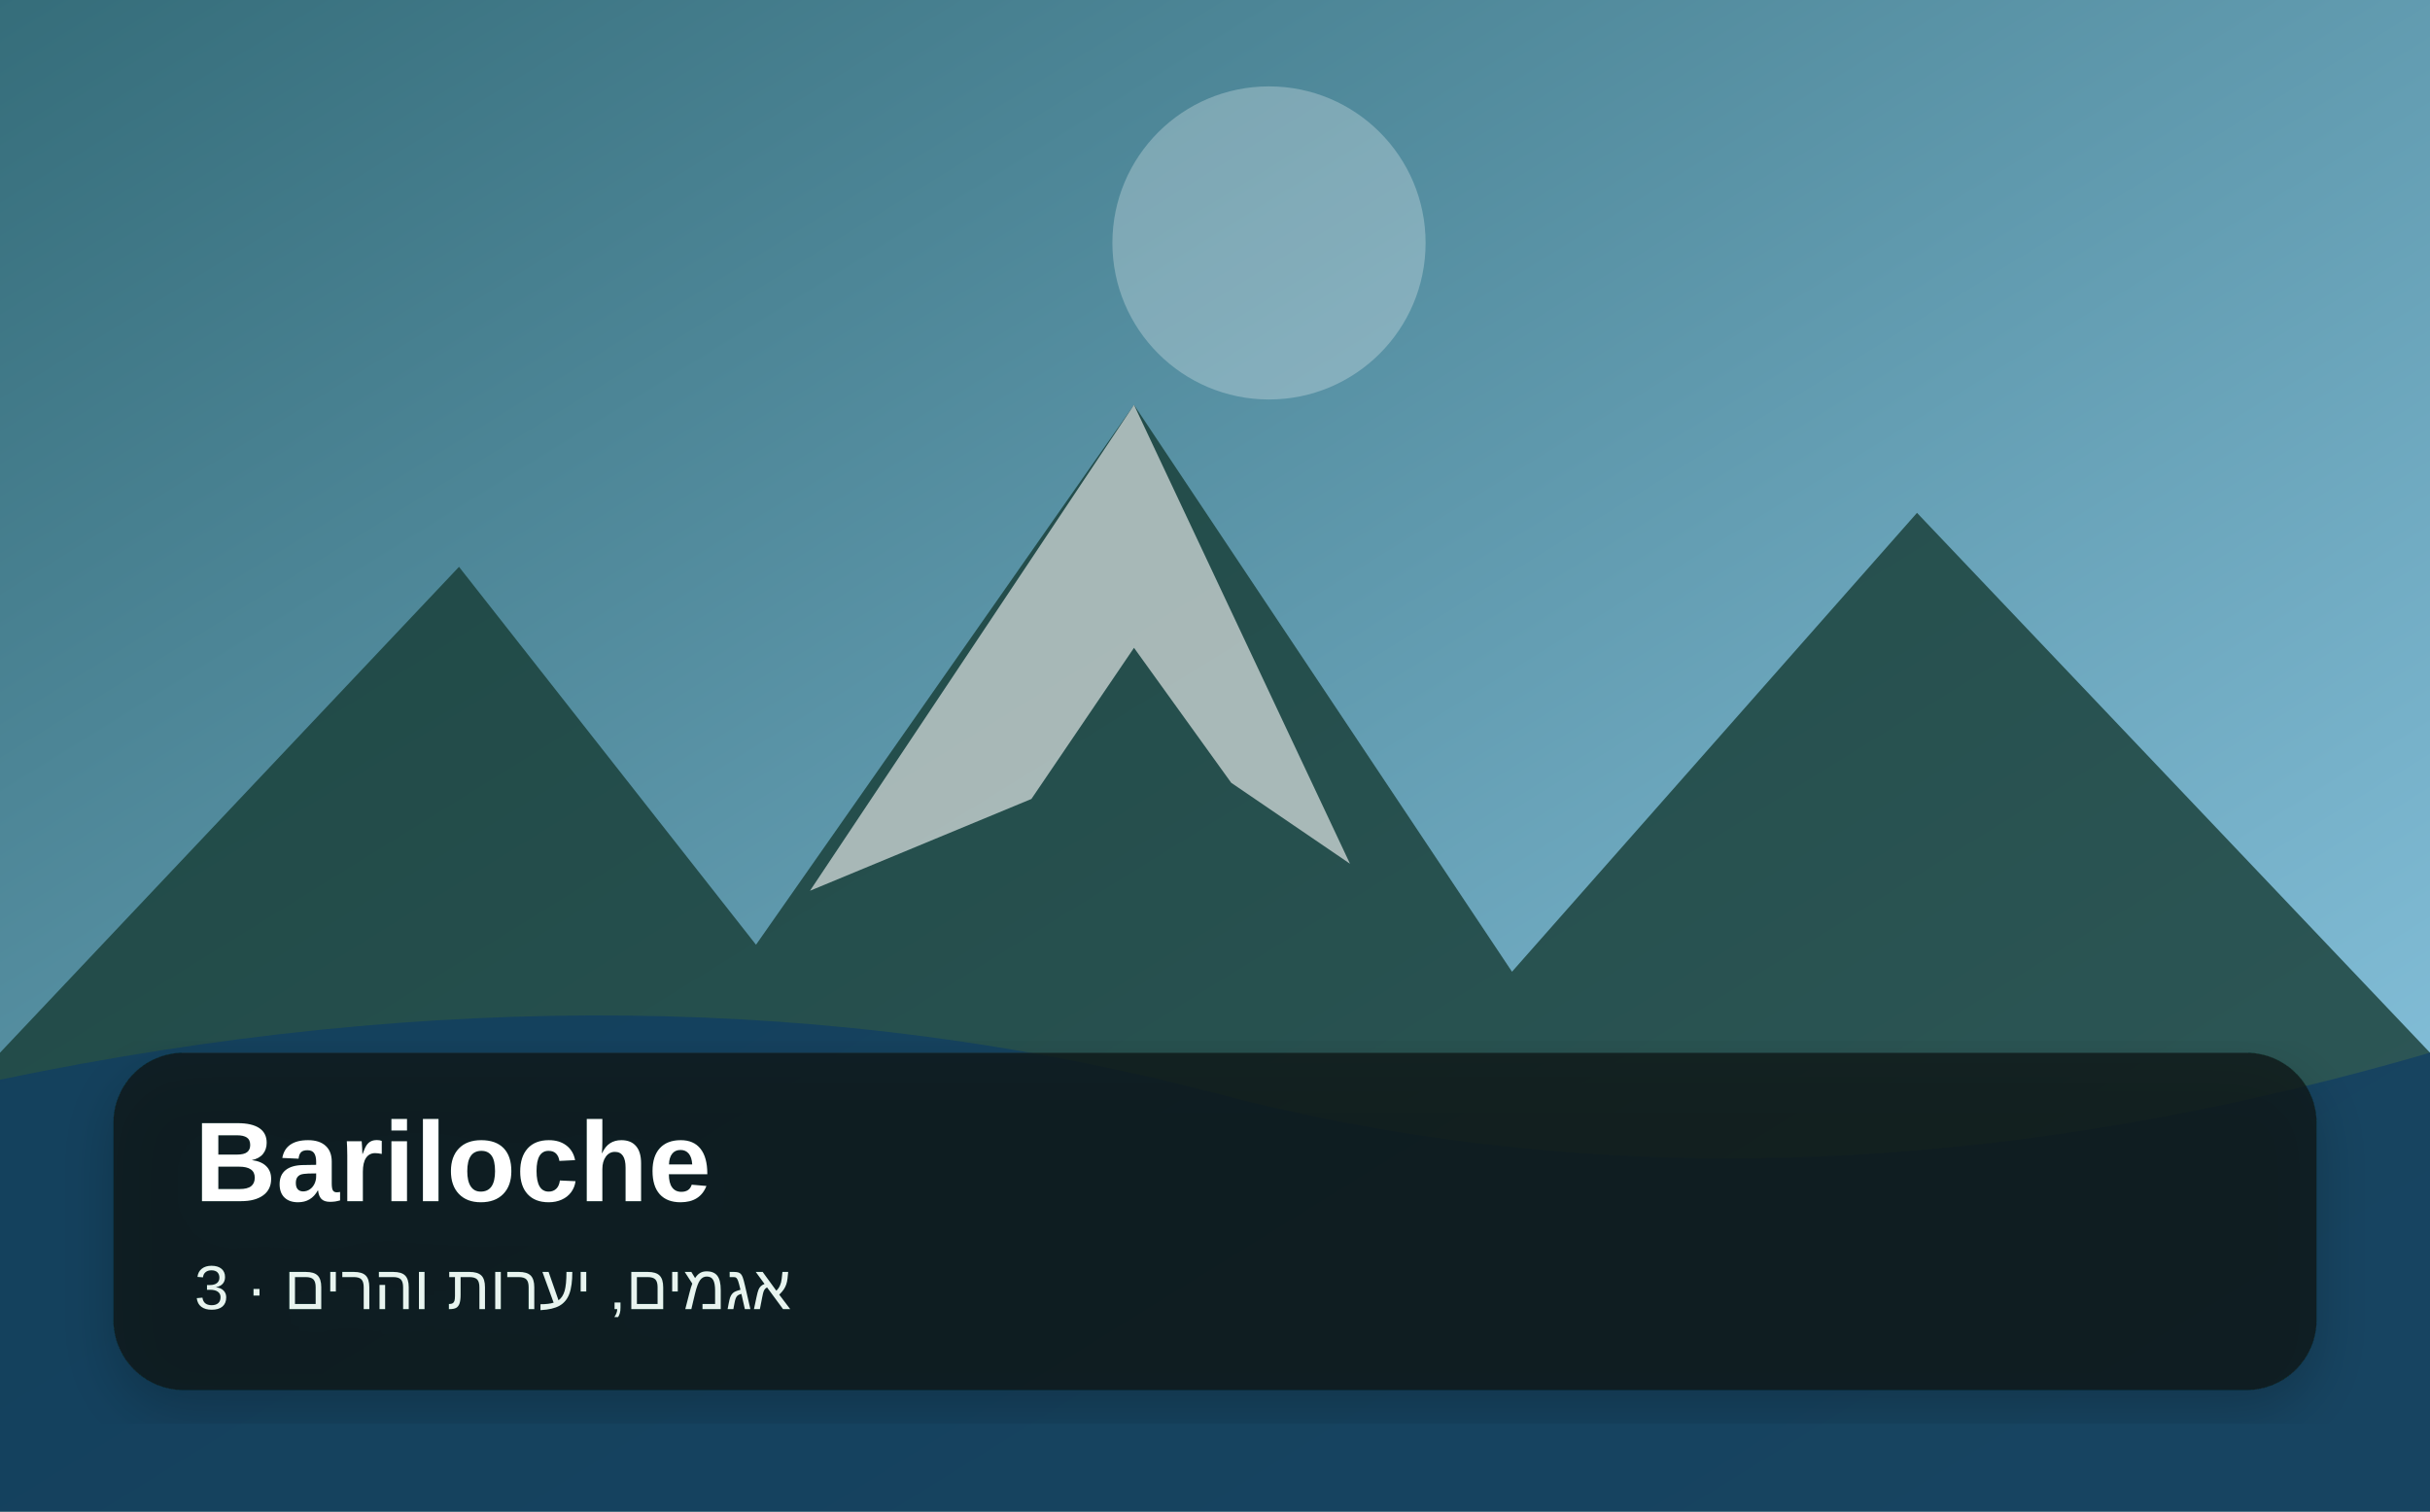
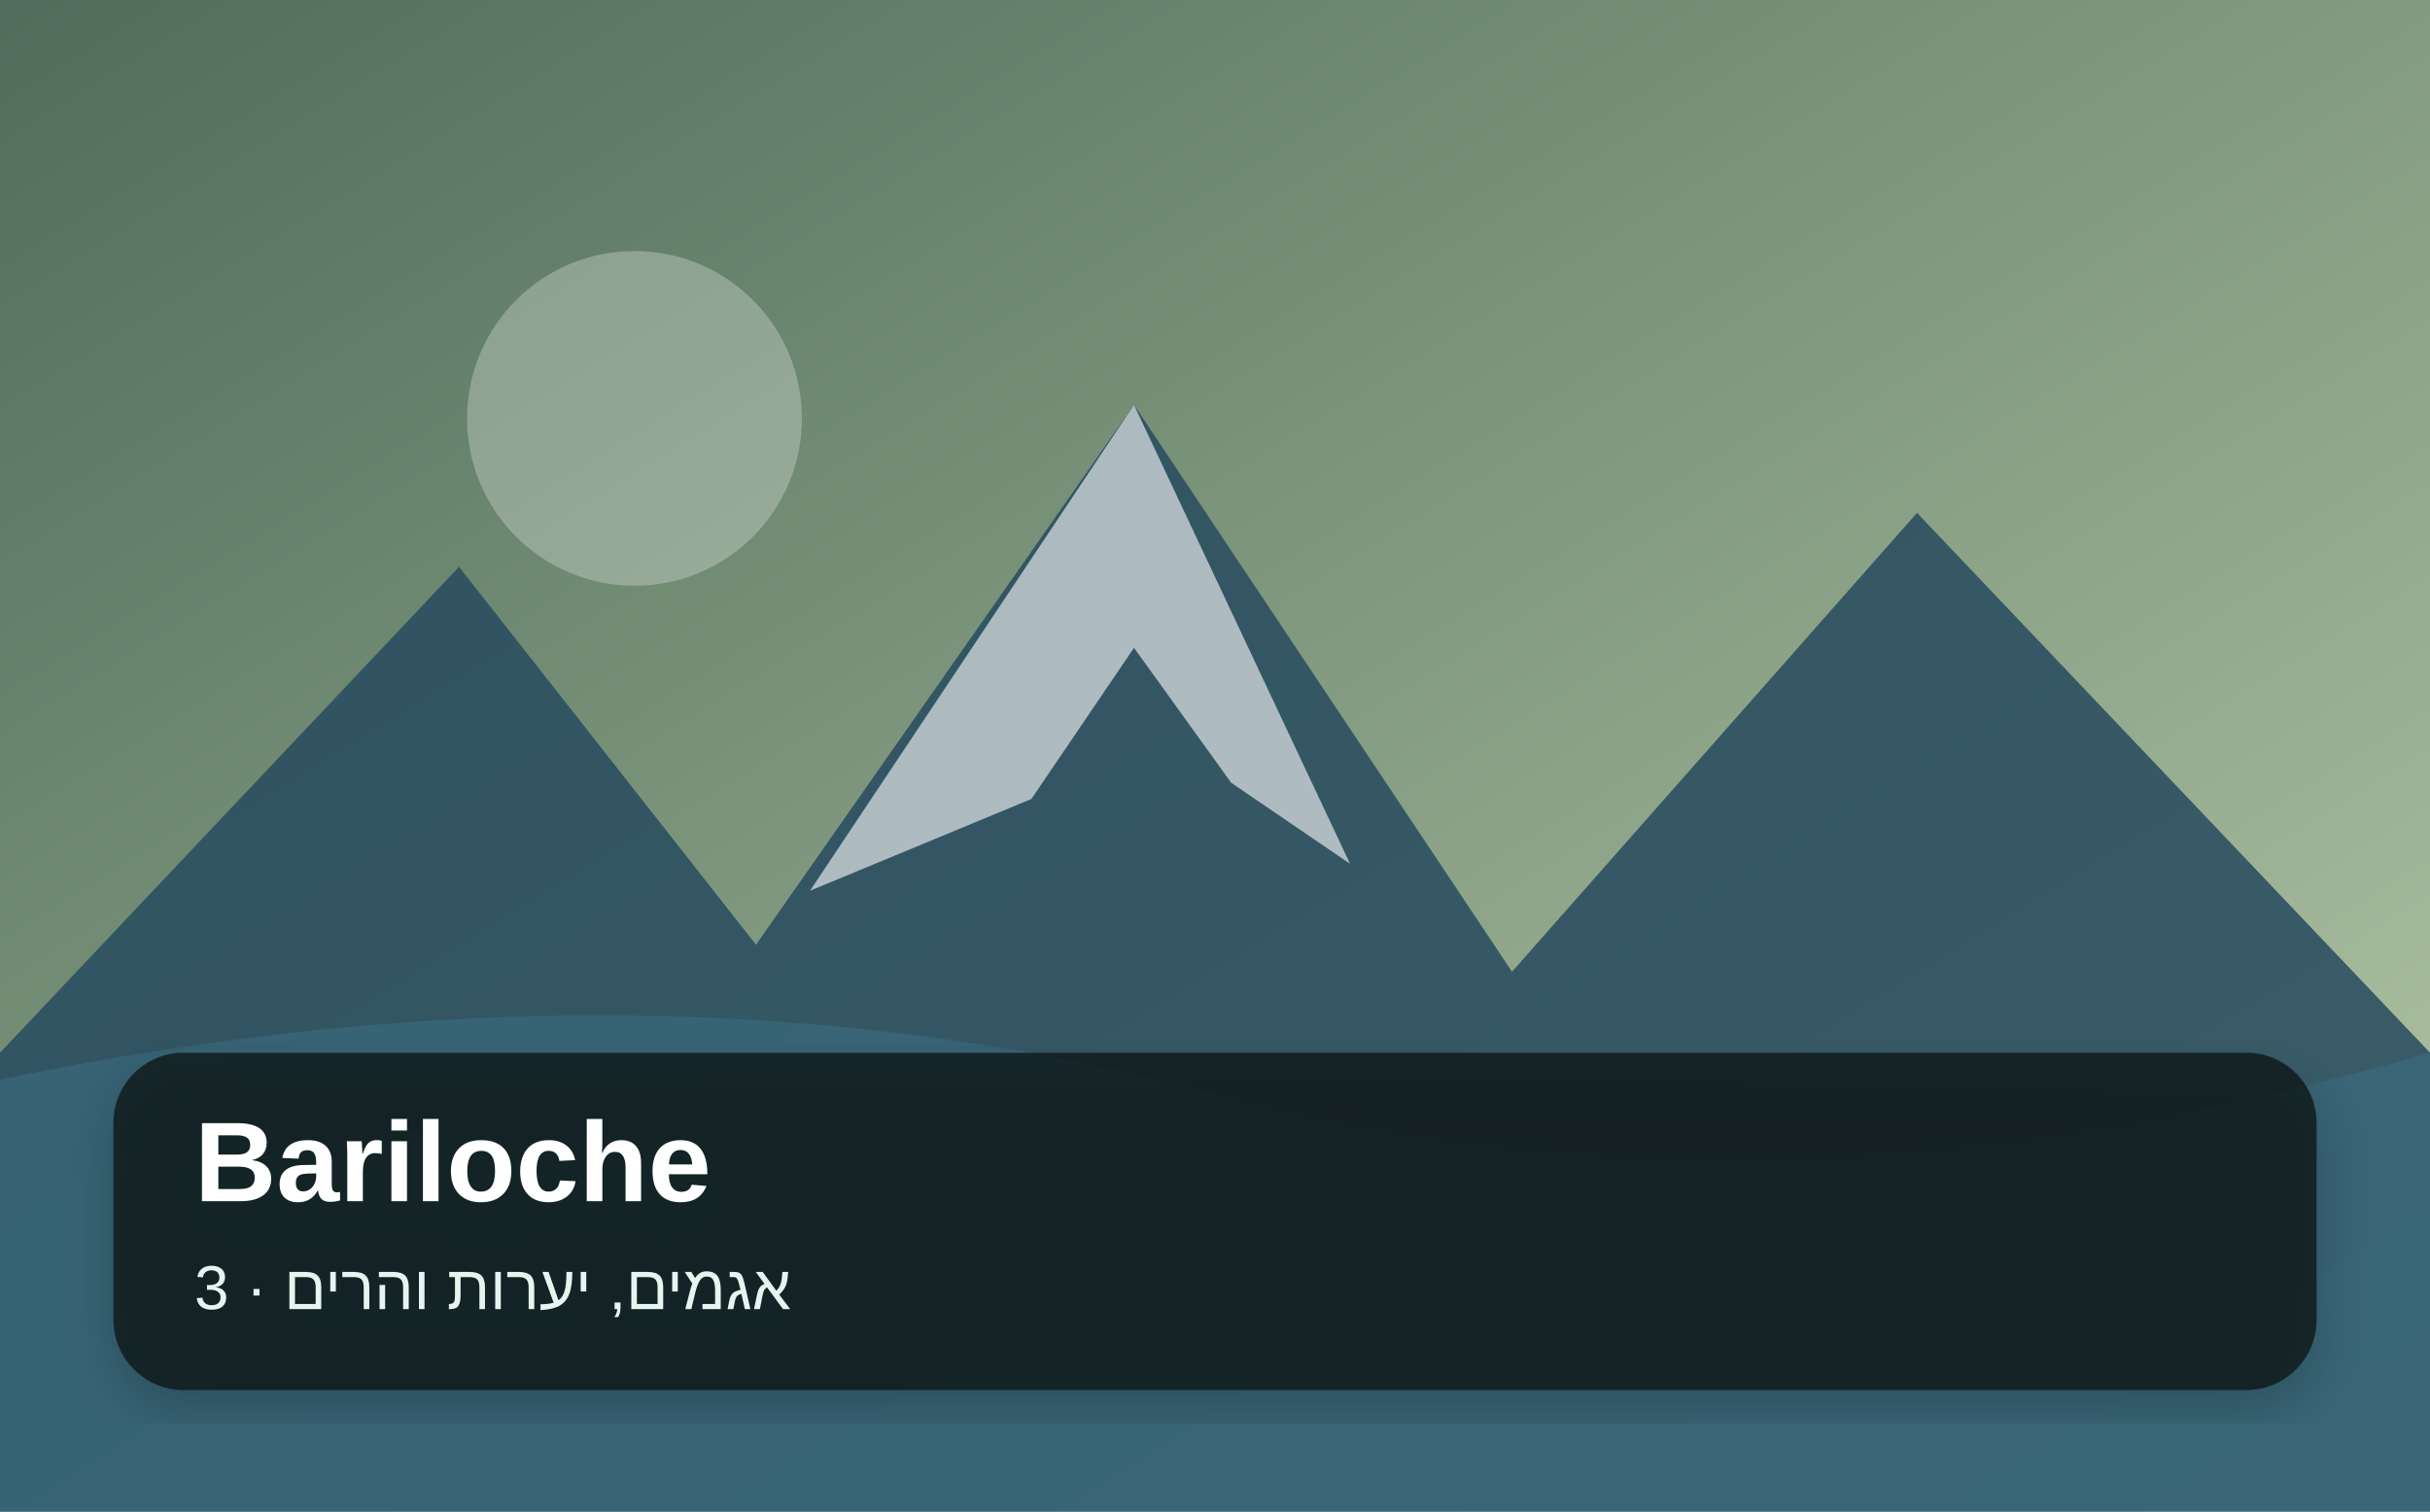
<svg xmlns="http://www.w3.org/2000/svg" width="900" height="560" viewBox="0 0 900 560">
  <defs>
    <linearGradient id="g" x1="0" y1="0" x2="1" y2="1">
-       <stop stop-color="#356d7a" />
-       <stop offset="1" stop-color="#8ecae6" />
+       <stop stop-color="#4f6d5a" />
+       <stop offset="1" stop-color="#b7c9a8" />
    </linearGradient>
    <filter id="s">
      <feDropShadow dx="0" dy="8" stdDeviation="10" flood-opacity=".25" />
    </filter>
  </defs>
  <rect width="900" height="560" fill="url(#g)" />
-   <circle cx="470" cy="90" r="58" fill="#fff4" />
-   <path d="M0 390 L170 210 L280 350 L420 150 L560 360 L710 190 L900 390 V560 H0Z" fill="#173c35cc" />
+   <circle cx="235" cy="155" r="62" fill="#fff4" />
+   <path d="M0 390 L170 210 L280 350 L420 150 L560 360 L710 190 L900 390 V560 H0Z" fill="#294c60dd" />
  <path d="M300 330 L420 150 L500 320 L456 290 L420 240 L382 296Z" fill="#fff9" />
-   <path d="M0 400 Q240 350 450 405 T900 390 V560 H0Z" fill="#0d3b66aa" />
+   <path d="M0 400 Q240 350 450 405 T900 390 V560 H0Z" fill="#3a6b7eaa" />
  <g filter="url(#s)">
    <rect x="42" y="390" width="816" height="125" rx="26" fill="#0b201bcc" />
    <text x="72" y="445" font-family="Arial,sans-serif" font-size="42" font-weight="700" fill="white">Bariloche</text>
    <text x="72" y="485" font-family="Arial,sans-serif" font-size="23" fill="#e8f4ef">אגמים, יערות והרים · 3</text>
  </g>
</svg>
